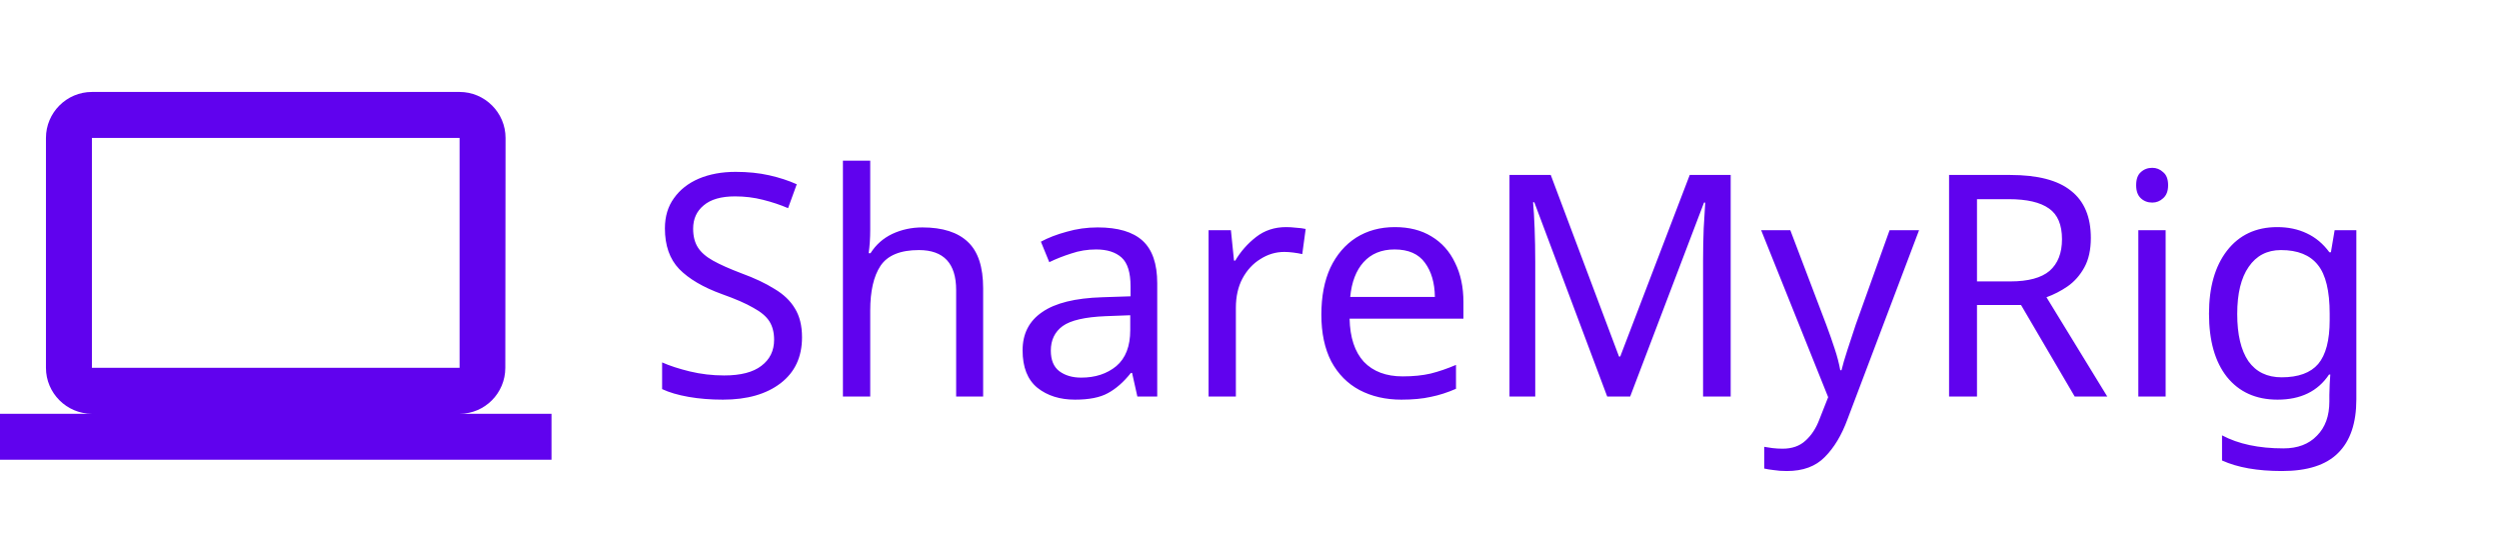
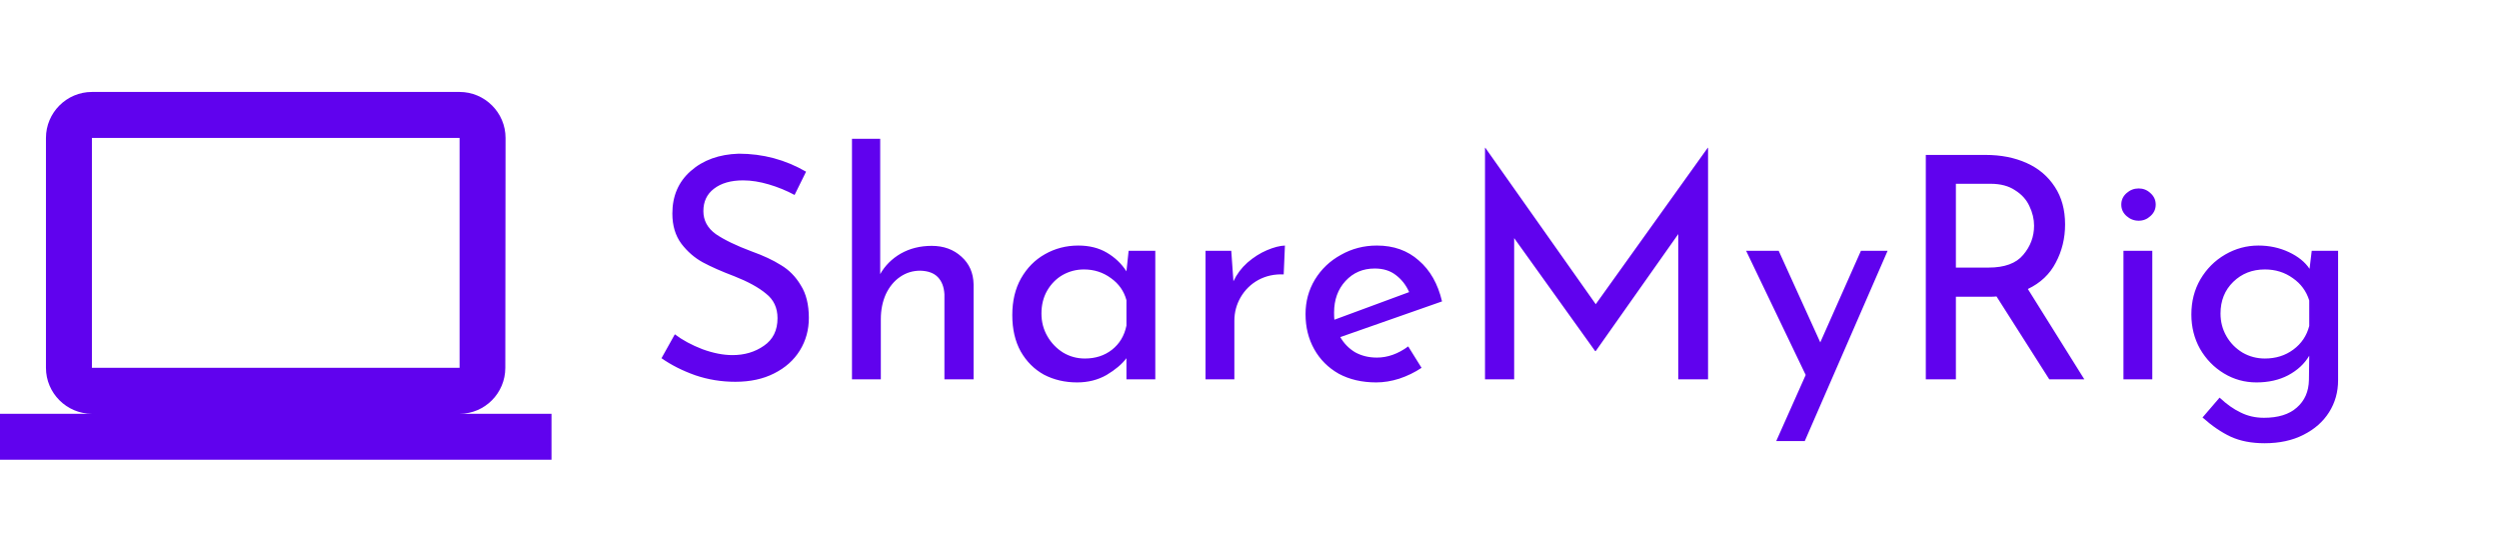
<svg xmlns="http://www.w3.org/2000/svg" width="290" height="64" viewBox="0 0 290 64" fill="none">
  <path d="M53.333 48C56.267 48 58.64 45.6 58.64 42.667L58.667 16C58.667 13.067 56.267 10.667 53.333 10.667H10.667C7.733 10.667 5.333 13.067 5.333 16V42.667C5.333 45.6 7.733 48 10.667 48H0V53.333H64V48H53.333ZM10.667 16H53.333V42.667H10.667V16Z" fill="#6002EE" />
-   <path d="M93.072 39.124C93.072 41.404 92.244 43.18 90.588 44.452C88.932 45.724 86.7 46.36 83.892 46.36C82.452 46.36 81.12 46.252 79.896 46.036C78.672 45.82 77.652 45.52 76.836 45.136V42.04C77.7 42.424 78.768 42.772 80.04 43.084C81.336 43.396 82.668 43.552 84.036 43.552C85.956 43.552 87.396 43.18 88.356 42.436C89.34 41.692 89.832 40.684 89.832 39.412C89.832 38.572 89.652 37.864 89.292 37.288C88.932 36.712 88.308 36.184 87.42 35.704C86.556 35.2 85.344 34.672 83.784 34.12C81.6 33.328 79.944 32.356 78.816 31.204C77.712 30.052 77.16 28.48 77.16 26.488C77.16 25.12 77.508 23.956 78.204 22.996C78.9 22.012 79.86 21.256 81.084 20.728C82.332 20.2 83.76 19.936 85.368 19.936C86.784 19.936 88.08 20.068 89.256 20.332C90.432 20.596 91.5 20.944 92.46 21.376L91.452 24.148C90.564 23.764 89.592 23.44 88.536 23.176C87.504 22.912 86.424 22.78 85.296 22.78C83.688 22.78 82.476 23.128 81.66 23.824C80.844 24.496 80.436 25.396 80.436 26.524C80.436 27.388 80.616 28.108 80.976 28.684C81.336 29.26 81.924 29.776 82.74 30.232C83.556 30.688 84.66 31.18 86.052 31.708C87.564 32.26 88.836 32.86 89.868 33.508C90.924 34.132 91.716 34.888 92.244 35.776C92.796 36.664 93.072 37.78 93.072 39.124ZM100.986 18.64V26.668C100.986 27.628 100.926 28.528 100.806 29.368H101.022C101.646 28.384 102.486 27.64 103.542 27.136C104.622 26.632 105.786 26.38 107.034 26.38C109.386 26.38 111.15 26.944 112.326 28.072C113.502 29.176 114.09 30.964 114.09 33.436V46H110.958V33.652C110.958 30.556 109.518 29.008 106.638 29.008C104.478 29.008 102.99 29.62 102.174 30.844C101.382 32.044 100.986 33.772 100.986 36.028V46H97.818V18.64H100.986ZM127.38 26.38C129.732 26.38 131.472 26.896 132.6 27.928C133.728 28.96 134.292 30.604 134.292 32.86V46H131.988L131.376 43.264H131.232C130.392 44.32 129.504 45.1 128.568 45.604C127.656 46.108 126.384 46.36 124.752 46.36C123 46.36 121.548 45.904 120.396 44.992C119.244 44.056 118.668 42.604 118.668 40.636C118.668 38.716 119.424 37.24 120.936 36.208C122.448 35.152 124.776 34.576 127.92 34.48L131.196 34.372V33.22C131.196 31.612 130.848 30.496 130.152 29.872C129.456 29.248 128.472 28.936 127.2 28.936C126.192 28.936 125.232 29.092 124.32 29.404C123.408 29.692 122.556 30.028 121.764 30.412L120.792 28.036C121.632 27.58 122.628 27.196 123.78 26.884C124.932 26.548 126.132 26.38 127.38 26.38ZM131.16 36.568L128.316 36.676C125.916 36.772 124.248 37.156 123.312 37.828C122.4 38.5 121.944 39.448 121.944 40.672C121.944 41.752 122.268 42.544 122.916 43.048C123.588 43.552 124.44 43.804 125.472 43.804C127.104 43.804 128.46 43.36 129.54 42.472C130.62 41.56 131.16 40.168 131.16 38.296V36.568ZM149.251 26.344C149.611 26.344 149.995 26.368 150.403 26.416C150.835 26.44 151.207 26.488 151.519 26.56L151.123 29.476C150.811 29.404 150.463 29.344 150.079 29.296C149.719 29.248 149.371 29.224 149.035 29.224C148.051 29.224 147.127 29.5 146.263 30.052C145.399 30.58 144.703 31.336 144.175 32.32C143.671 33.28 143.419 34.408 143.419 35.704V46H140.251V26.704H142.843L143.203 30.232H143.347C143.971 29.176 144.775 28.264 145.759 27.496C146.743 26.728 147.907 26.344 149.251 26.344ZM161.871 26.344C163.527 26.344 164.943 26.704 166.119 27.424C167.319 28.144 168.231 29.164 168.855 30.484C169.503 31.78 169.827 33.304 169.827 35.056V36.964H156.615C156.663 39.148 157.215 40.816 158.271 41.968C159.351 43.096 160.851 43.66 162.771 43.66C163.995 43.66 165.075 43.552 166.011 43.336C166.971 43.096 167.955 42.76 168.963 42.328V45.1C167.979 45.532 167.007 45.844 166.047 46.036C165.087 46.252 163.947 46.36 162.627 46.36C160.803 46.36 159.183 45.988 157.767 45.244C156.375 44.5 155.283 43.396 154.491 41.932C153.723 40.444 153.339 38.632 153.339 36.496C153.339 34.384 153.687 32.572 154.383 31.06C155.103 29.548 156.099 28.384 157.371 27.568C158.667 26.752 160.167 26.344 161.871 26.344ZM161.835 28.936C160.323 28.936 159.123 29.428 158.235 30.412C157.371 31.372 156.855 32.716 156.687 34.444H166.515C166.491 32.812 166.107 31.492 165.363 30.484C164.619 29.452 163.443 28.936 161.835 28.936ZM186.512 46L178.052 23.464H177.908C177.98 24.208 178.04 25.216 178.088 26.488C178.136 27.736 178.16 29.044 178.16 30.412V46H175.172V20.296H179.96L187.88 41.356H188.024L196.088 20.296H200.84V46H197.636V30.196C197.636 28.948 197.66 27.712 197.708 26.488C197.78 25.264 197.84 24.268 197.888 23.5H197.744L189.176 46H186.512ZM204.376 26.704H207.76L211.936 37.684C212.296 38.644 212.62 39.568 212.908 40.456C213.196 41.32 213.412 42.148 213.556 42.94H213.7C213.844 42.34 214.072 41.56 214.384 40.6C214.696 39.616 215.02 38.632 215.356 37.648L219.28 26.704H222.7L214.384 48.664C213.712 50.488 212.836 51.94 211.756 53.02C210.7 54.1 209.236 54.64 207.364 54.64C206.788 54.64 206.284 54.604 205.852 54.532C205.42 54.484 205.048 54.424 204.736 54.352V51.832C205 51.88 205.312 51.928 205.672 51.976C206.056 52.024 206.452 52.048 206.86 52.048C207.964 52.048 208.852 51.736 209.524 51.112C210.22 50.488 210.76 49.66 211.144 48.628L212.152 46.072L204.376 26.704ZM233.275 20.296C236.467 20.296 238.819 20.908 240.331 22.132C241.867 23.332 242.635 25.156 242.635 27.604C242.635 28.972 242.383 30.112 241.879 31.024C241.375 31.936 240.727 32.668 239.935 33.22C239.167 33.748 238.351 34.168 237.487 34.48L244.543 46H240.763L234.535 35.38H229.423V46H226.183V20.296H233.275ZM233.095 23.104H229.423V32.644H233.275C235.363 32.644 236.887 32.236 237.847 31.42C238.807 30.58 239.287 29.356 239.287 27.748C239.287 26.068 238.783 24.88 237.775 24.184C236.767 23.464 235.207 23.104 233.095 23.104ZM249.766 19.468C250.246 19.468 250.666 19.636 251.026 19.972C251.41 20.284 251.602 20.788 251.602 21.484C251.602 22.156 251.41 22.66 251.026 22.996C250.666 23.332 250.246 23.5 249.766 23.5C249.238 23.5 248.794 23.332 248.434 22.996C248.074 22.66 247.894 22.156 247.894 21.484C247.894 20.788 248.074 20.284 248.434 19.972C248.794 19.636 249.238 19.468 249.766 19.468ZM251.314 26.704V46H248.146V26.704H251.314ZM264.267 26.344C265.539 26.344 266.679 26.584 267.687 27.064C268.719 27.544 269.595 28.276 270.315 29.26H270.495L270.927 26.704H273.447V46.324C273.447 49.084 272.739 51.16 271.323 52.552C269.931 53.944 267.759 54.64 264.807 54.64C261.975 54.64 259.659 54.232 257.859 53.416V50.5C259.755 51.508 262.131 52.012 264.987 52.012C266.643 52.012 267.939 51.52 268.875 50.536C269.835 49.576 270.315 48.256 270.315 46.576V45.82C270.315 45.532 270.327 45.124 270.351 44.596C270.375 44.044 270.399 43.66 270.423 43.444H270.279C268.983 45.388 266.991 46.36 264.303 46.36C261.807 46.36 259.851 45.484 258.435 43.732C257.043 41.98 256.347 39.532 256.347 36.388C256.347 33.316 257.043 30.88 258.435 29.08C259.851 27.256 261.795 26.344 264.267 26.344ZM264.699 29.008C263.091 29.008 261.843 29.656 260.955 30.952C260.067 32.224 259.623 34.048 259.623 36.424C259.623 38.8 260.055 40.624 260.919 41.896C261.807 43.144 263.091 43.768 264.771 43.768C266.715 43.768 268.131 43.252 269.019 42.22C269.907 41.164 270.351 39.472 270.351 37.144V36.388C270.351 33.748 269.895 31.864 268.983 30.736C268.071 29.584 266.643 29.008 264.699 29.008Z" fill="#6002EE" />
+   <path d="M92.208 22.616C91.272 22.112 90.276 21.704 89.22 21.392C88.164 21.08 87.168 20.924 86.232 20.924C84.816 20.924 83.688 21.248 82.848 21.896C82.032 22.52 81.624 23.384 81.624 24.488C81.624 25.568 82.104 26.456 83.064 27.152C84.048 27.824 85.44 28.496 87.24 29.168C88.584 29.648 89.712 30.176 90.624 30.752C91.56 31.304 92.328 32.084 92.928 33.092C93.552 34.076 93.864 35.336 93.864 36.872C93.864 38.264 93.516 39.524 92.82 40.652C92.124 41.78 91.128 42.668 89.832 43.316C88.56 43.964 87.06 44.288 85.332 44.288C83.724 44.288 82.176 44.036 80.688 43.532C79.2 43.004 77.892 42.344 76.764 41.552L78.312 38.78C79.2 39.452 80.268 40.028 81.516 40.508C82.764 40.964 83.928 41.192 85.008 41.192C86.4 41.192 87.612 40.832 88.644 40.112C89.7 39.392 90.228 38.324 90.228 36.908C90.228 35.708 89.784 34.76 88.896 34.064C88.032 33.344 86.808 32.672 85.224 32.048C83.76 31.496 82.536 30.956 81.552 30.428C80.592 29.9 79.764 29.18 79.068 28.268C78.372 27.332 78.024 26.168 78.024 24.776C78.024 22.736 78.732 21.092 80.148 19.844C81.588 18.572 83.448 17.9 85.728 17.828C88.536 17.828 91.14 18.524 93.54 19.916L92.208 22.616ZM108.121 28.52C109.513 28.52 110.665 28.94 111.577 29.78C112.489 30.596 112.957 31.664 112.981 32.984V44H109.597V34.136C109.549 33.296 109.297 32.636 108.841 32.156C108.385 31.676 107.701 31.424 106.789 31.4C105.925 31.4 105.145 31.64 104.449 32.12C103.753 32.6 103.201 33.272 102.793 34.136C102.409 35 102.217 35.96 102.217 37.016V44H98.869V16.1H102.145V31.796C102.697 30.812 103.489 30.02 104.521 29.42C105.577 28.82 106.777 28.52 108.121 28.52ZM134.068 29.096V44H130.72V41.552C130.192 42.248 129.424 42.896 128.416 43.496C127.408 44.072 126.268 44.36 124.996 44.36C123.58 44.36 122.296 44.06 121.144 43.46C120.016 42.836 119.116 41.936 118.444 40.76C117.796 39.584 117.472 38.18 117.472 36.548C117.472 34.916 117.808 33.5 118.48 32.3C119.176 31.076 120.1 30.14 121.252 29.492C122.428 28.82 123.724 28.484 125.14 28.484C126.412 28.484 127.516 28.76 128.452 29.312C129.388 29.864 130.144 30.584 130.72 31.472L130.972 29.096H134.068ZM125.896 41.588C127.12 41.588 128.164 41.252 129.028 40.58C129.916 39.884 130.48 38.948 130.72 37.772V34.82C130.432 33.764 129.832 32.912 128.92 32.264C128.008 31.592 126.964 31.256 125.788 31.256C124.9 31.256 124.072 31.472 123.304 31.904C122.56 32.336 121.96 32.948 121.504 33.74C121.072 34.508 120.856 35.384 120.856 36.368C120.856 37.328 121.084 38.204 121.54 38.996C121.996 39.788 122.608 40.424 123.376 40.904C124.144 41.36 124.984 41.588 125.896 41.588ZM143.136 32.624C143.52 31.808 144.06 31.088 144.756 30.464C145.476 29.84 146.232 29.36 147.024 29.024C147.816 28.688 148.512 28.508 149.112 28.484L148.968 31.832C147.888 31.784 146.904 32 146.016 32.48C145.152 32.96 144.468 33.632 143.964 34.496C143.484 35.336 143.244 36.236 143.244 37.196V44H139.896V29.096H142.884L143.136 32.624ZM159.783 41.48C161.031 41.48 162.243 41.048 163.419 40.184L164.967 42.668C164.175 43.196 163.311 43.616 162.375 43.928C161.463 44.216 160.575 44.36 159.711 44.36C158.055 44.36 156.603 44.024 155.355 43.352C154.131 42.656 153.183 41.708 152.511 40.508C151.839 39.308 151.503 37.952 151.503 36.44C151.503 34.976 151.863 33.644 152.583 32.444C153.327 31.22 154.335 30.26 155.607 29.564C156.879 28.844 158.271 28.484 159.783 28.484C161.727 28.484 163.347 29.06 164.643 30.212C165.963 31.34 166.863 32.924 167.343 34.964L155.535 39.104C155.967 39.848 156.543 40.436 157.263 40.868C158.007 41.276 158.847 41.48 159.783 41.48ZM159.531 31.148C158.163 31.148 157.035 31.628 156.147 32.588C155.259 33.548 154.815 34.772 154.815 36.26C154.815 36.62 154.827 36.896 154.851 37.088L163.527 33.884C163.167 33.068 162.651 32.408 161.979 31.904C161.331 31.4 160.515 31.148 159.531 31.148ZM198.214 17.144V44H194.758V27.152L185.182 40.724H185.11L175.714 27.62V44H172.33V17.144H172.366L185.182 35.288L198.178 17.144H198.214ZM219.049 29.096L209.437 51.164H206.125L209.545 43.496L202.633 29.096H206.413L211.237 39.716L215.953 29.096H219.049ZM237.81 44L231.69 34.388C231.498 34.412 231.21 34.424 230.826 34.424H226.974V44H223.482V17.972H230.43C232.206 17.972 233.79 18.284 235.182 18.908C236.574 19.532 237.666 20.456 238.458 21.68C239.25 22.88 239.646 24.332 239.646 26.036C239.646 27.644 239.286 29.12 238.566 30.464C237.87 31.808 236.79 32.828 235.326 33.524L241.878 44H237.81ZM230.754 31.04C232.626 31.04 233.97 30.548 234.786 29.564C235.626 28.58 236.046 27.452 236.046 26.18C236.046 25.412 235.866 24.656 235.506 23.912C235.17 23.168 234.618 22.556 233.85 22.076C233.106 21.572 232.158 21.32 231.006 21.32H226.974V31.04H230.754ZM249.768 29.096V44H246.42V29.096H249.768ZM246.168 23.732C246.168 23.204 246.372 22.76 246.78 22.4C247.188 22.04 247.656 21.86 248.184 21.86C248.712 21.86 249.168 22.04 249.552 22.4C249.96 22.76 250.164 23.204 250.164 23.732C250.164 24.26 249.96 24.704 249.552 25.064C249.168 25.424 248.712 25.604 248.184 25.604C247.656 25.604 247.188 25.424 246.78 25.064C246.372 24.704 246.168 24.26 246.168 23.732ZM271.328 29.096V44.108C271.328 45.476 270.98 46.712 270.284 47.816C269.588 48.92 268.592 49.796 267.296 50.444C266.024 51.092 264.524 51.416 262.796 51.416C261.284 51.416 259.976 51.164 258.872 50.66C257.792 50.156 256.7 49.412 255.596 48.428L257.576 46.124C258.392 46.892 259.208 47.468 260.024 47.852C260.84 48.26 261.74 48.464 262.724 48.464C264.38 48.464 265.652 48.068 266.54 47.276C267.452 46.484 267.92 45.416 267.944 44.072L267.98 41.264C267.428 42.2 266.612 42.956 265.532 43.532C264.476 44.084 263.252 44.36 261.86 44.36C260.492 44.36 259.232 44.012 258.08 43.316C256.928 42.62 256.004 41.672 255.308 40.472C254.636 39.272 254.3 37.94 254.3 36.476C254.3 34.964 254.648 33.608 255.344 32.408C256.064 31.184 257.024 30.224 258.224 29.528C259.424 28.832 260.708 28.484 262.076 28.484C263.348 28.484 264.524 28.736 265.604 29.24C266.684 29.744 267.488 30.392 268.016 31.184L268.268 29.096H271.328ZM262.832 41.588C264.104 41.588 265.208 41.24 266.144 40.544C267.08 39.848 267.692 38.936 267.98 37.808V34.856C267.644 33.776 267.008 32.912 266.072 32.264C265.136 31.592 264.056 31.256 262.832 31.256C261.368 31.256 260.144 31.736 259.16 32.696C258.176 33.656 257.684 34.88 257.684 36.368C257.684 37.328 257.912 38.204 258.368 38.996C258.824 39.788 259.448 40.424 260.24 40.904C261.032 41.36 261.896 41.588 262.832 41.588Z" fill="#6002EE" />
</svg>
